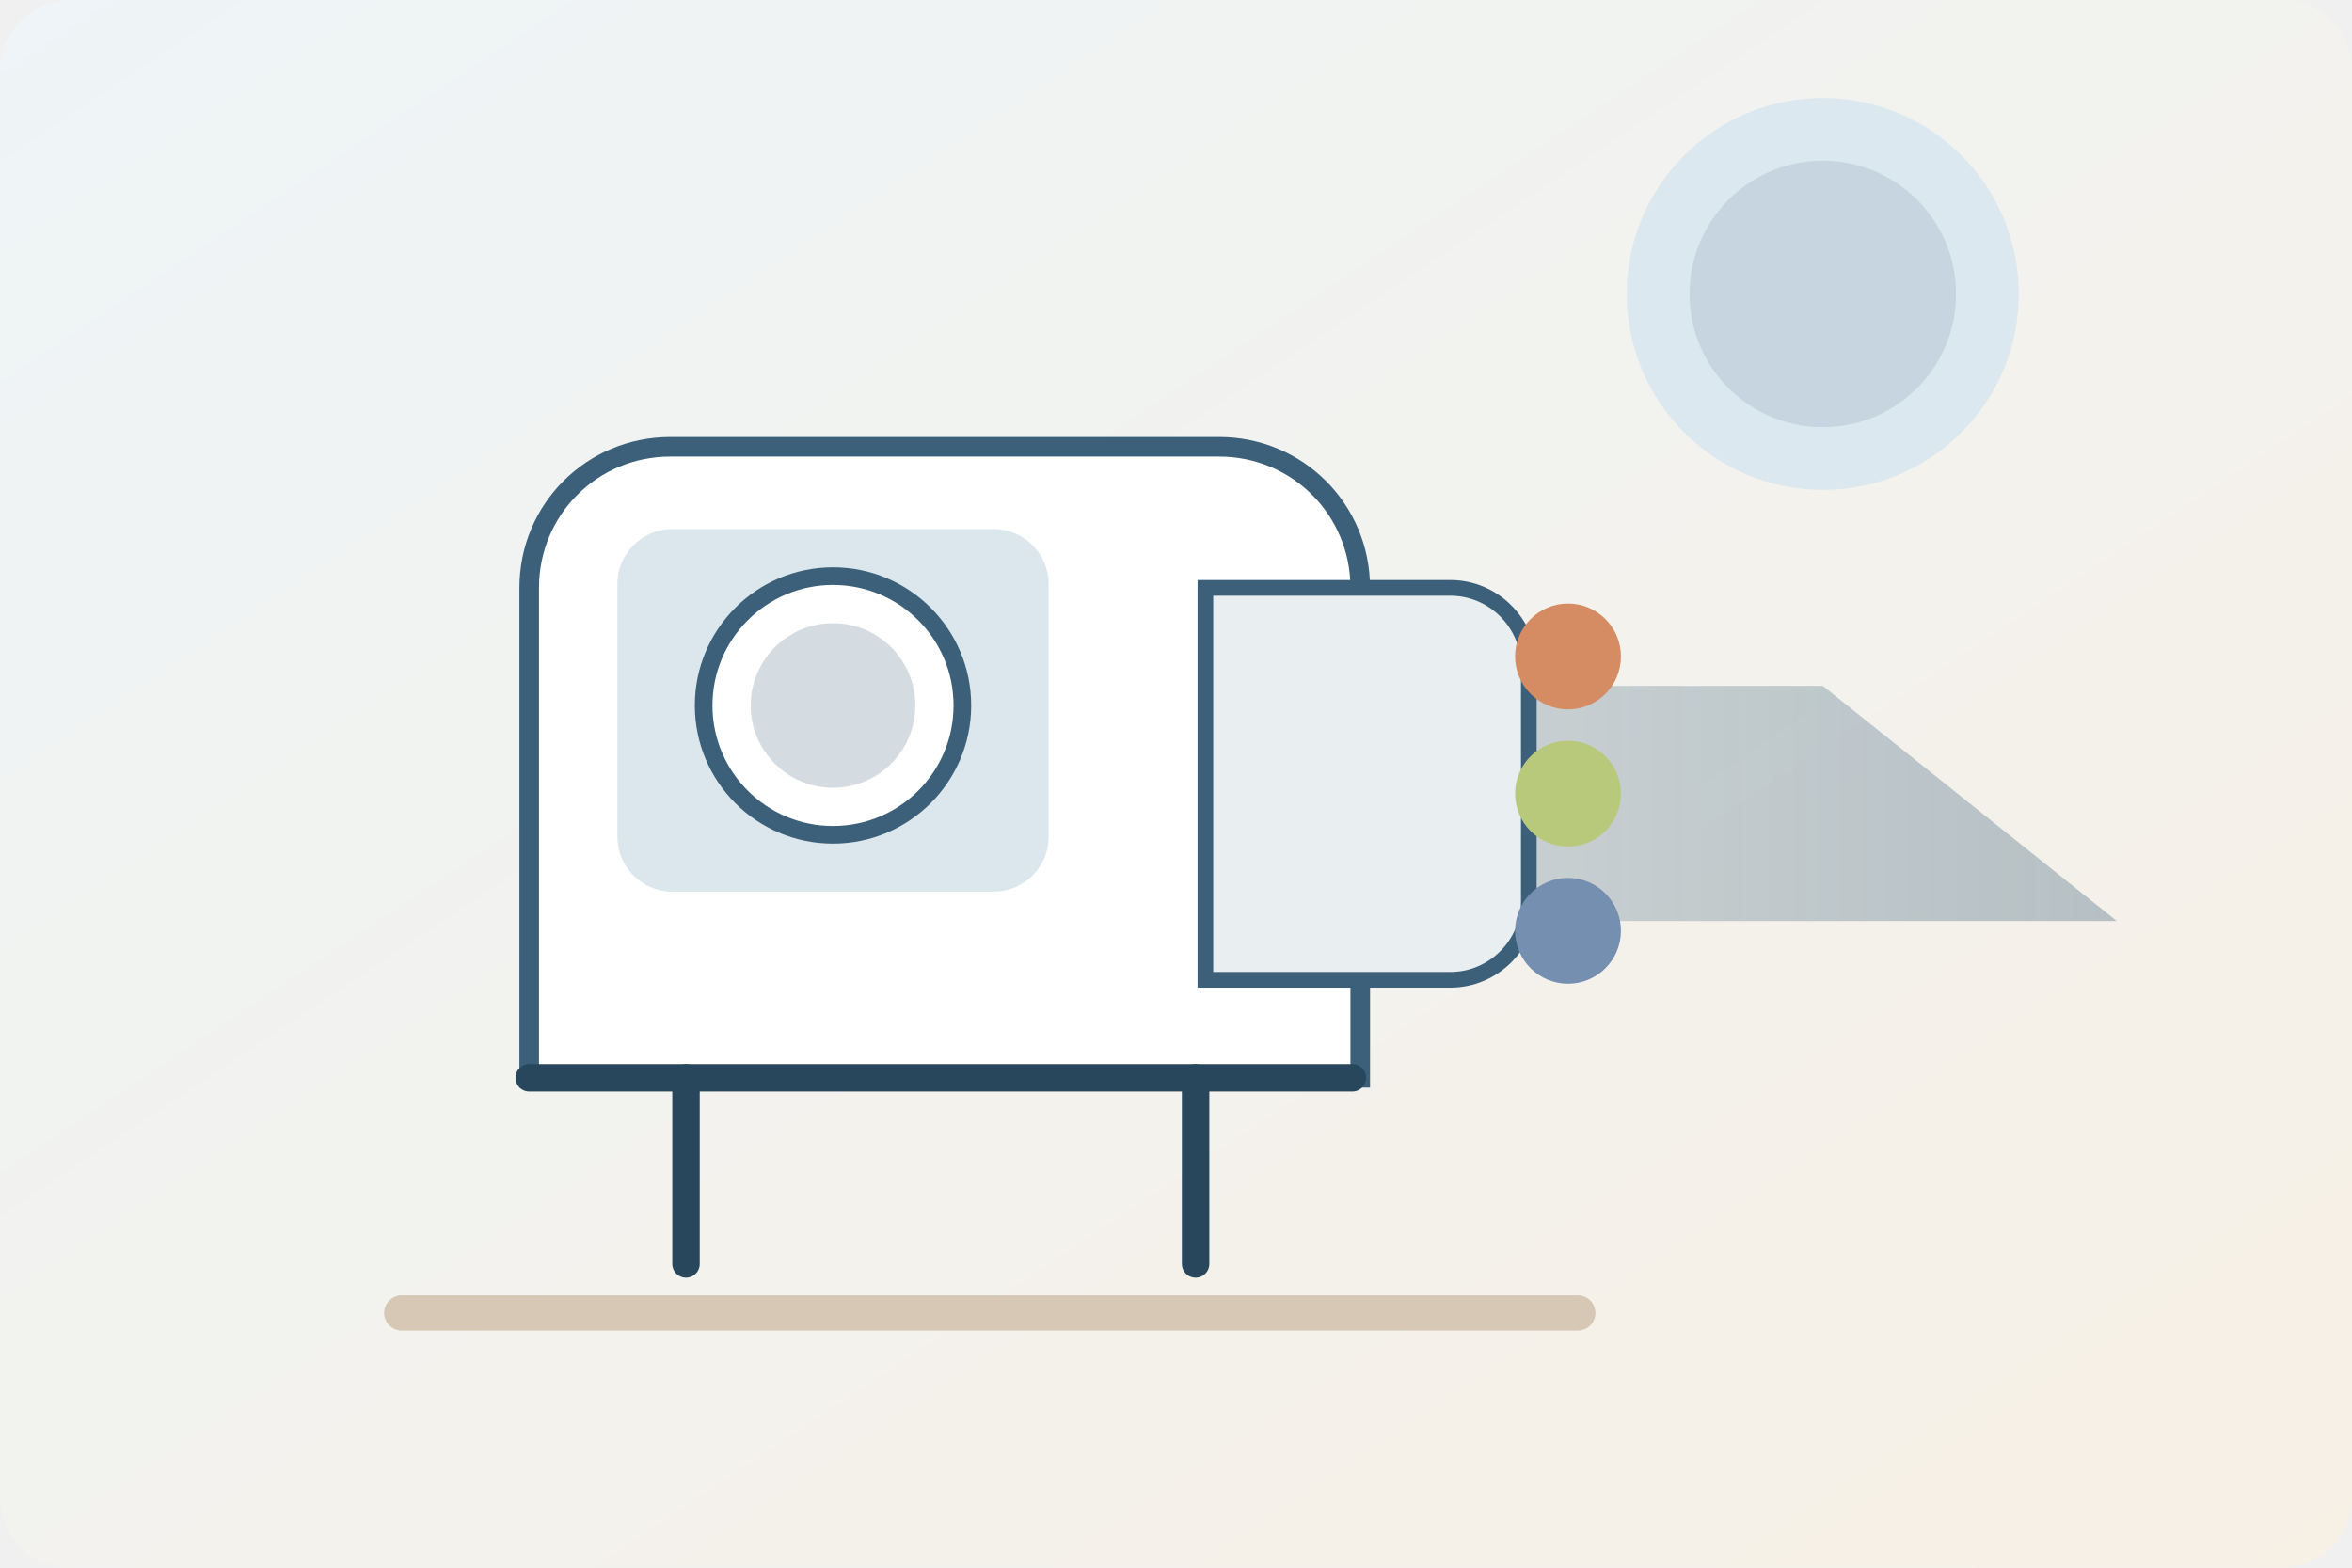
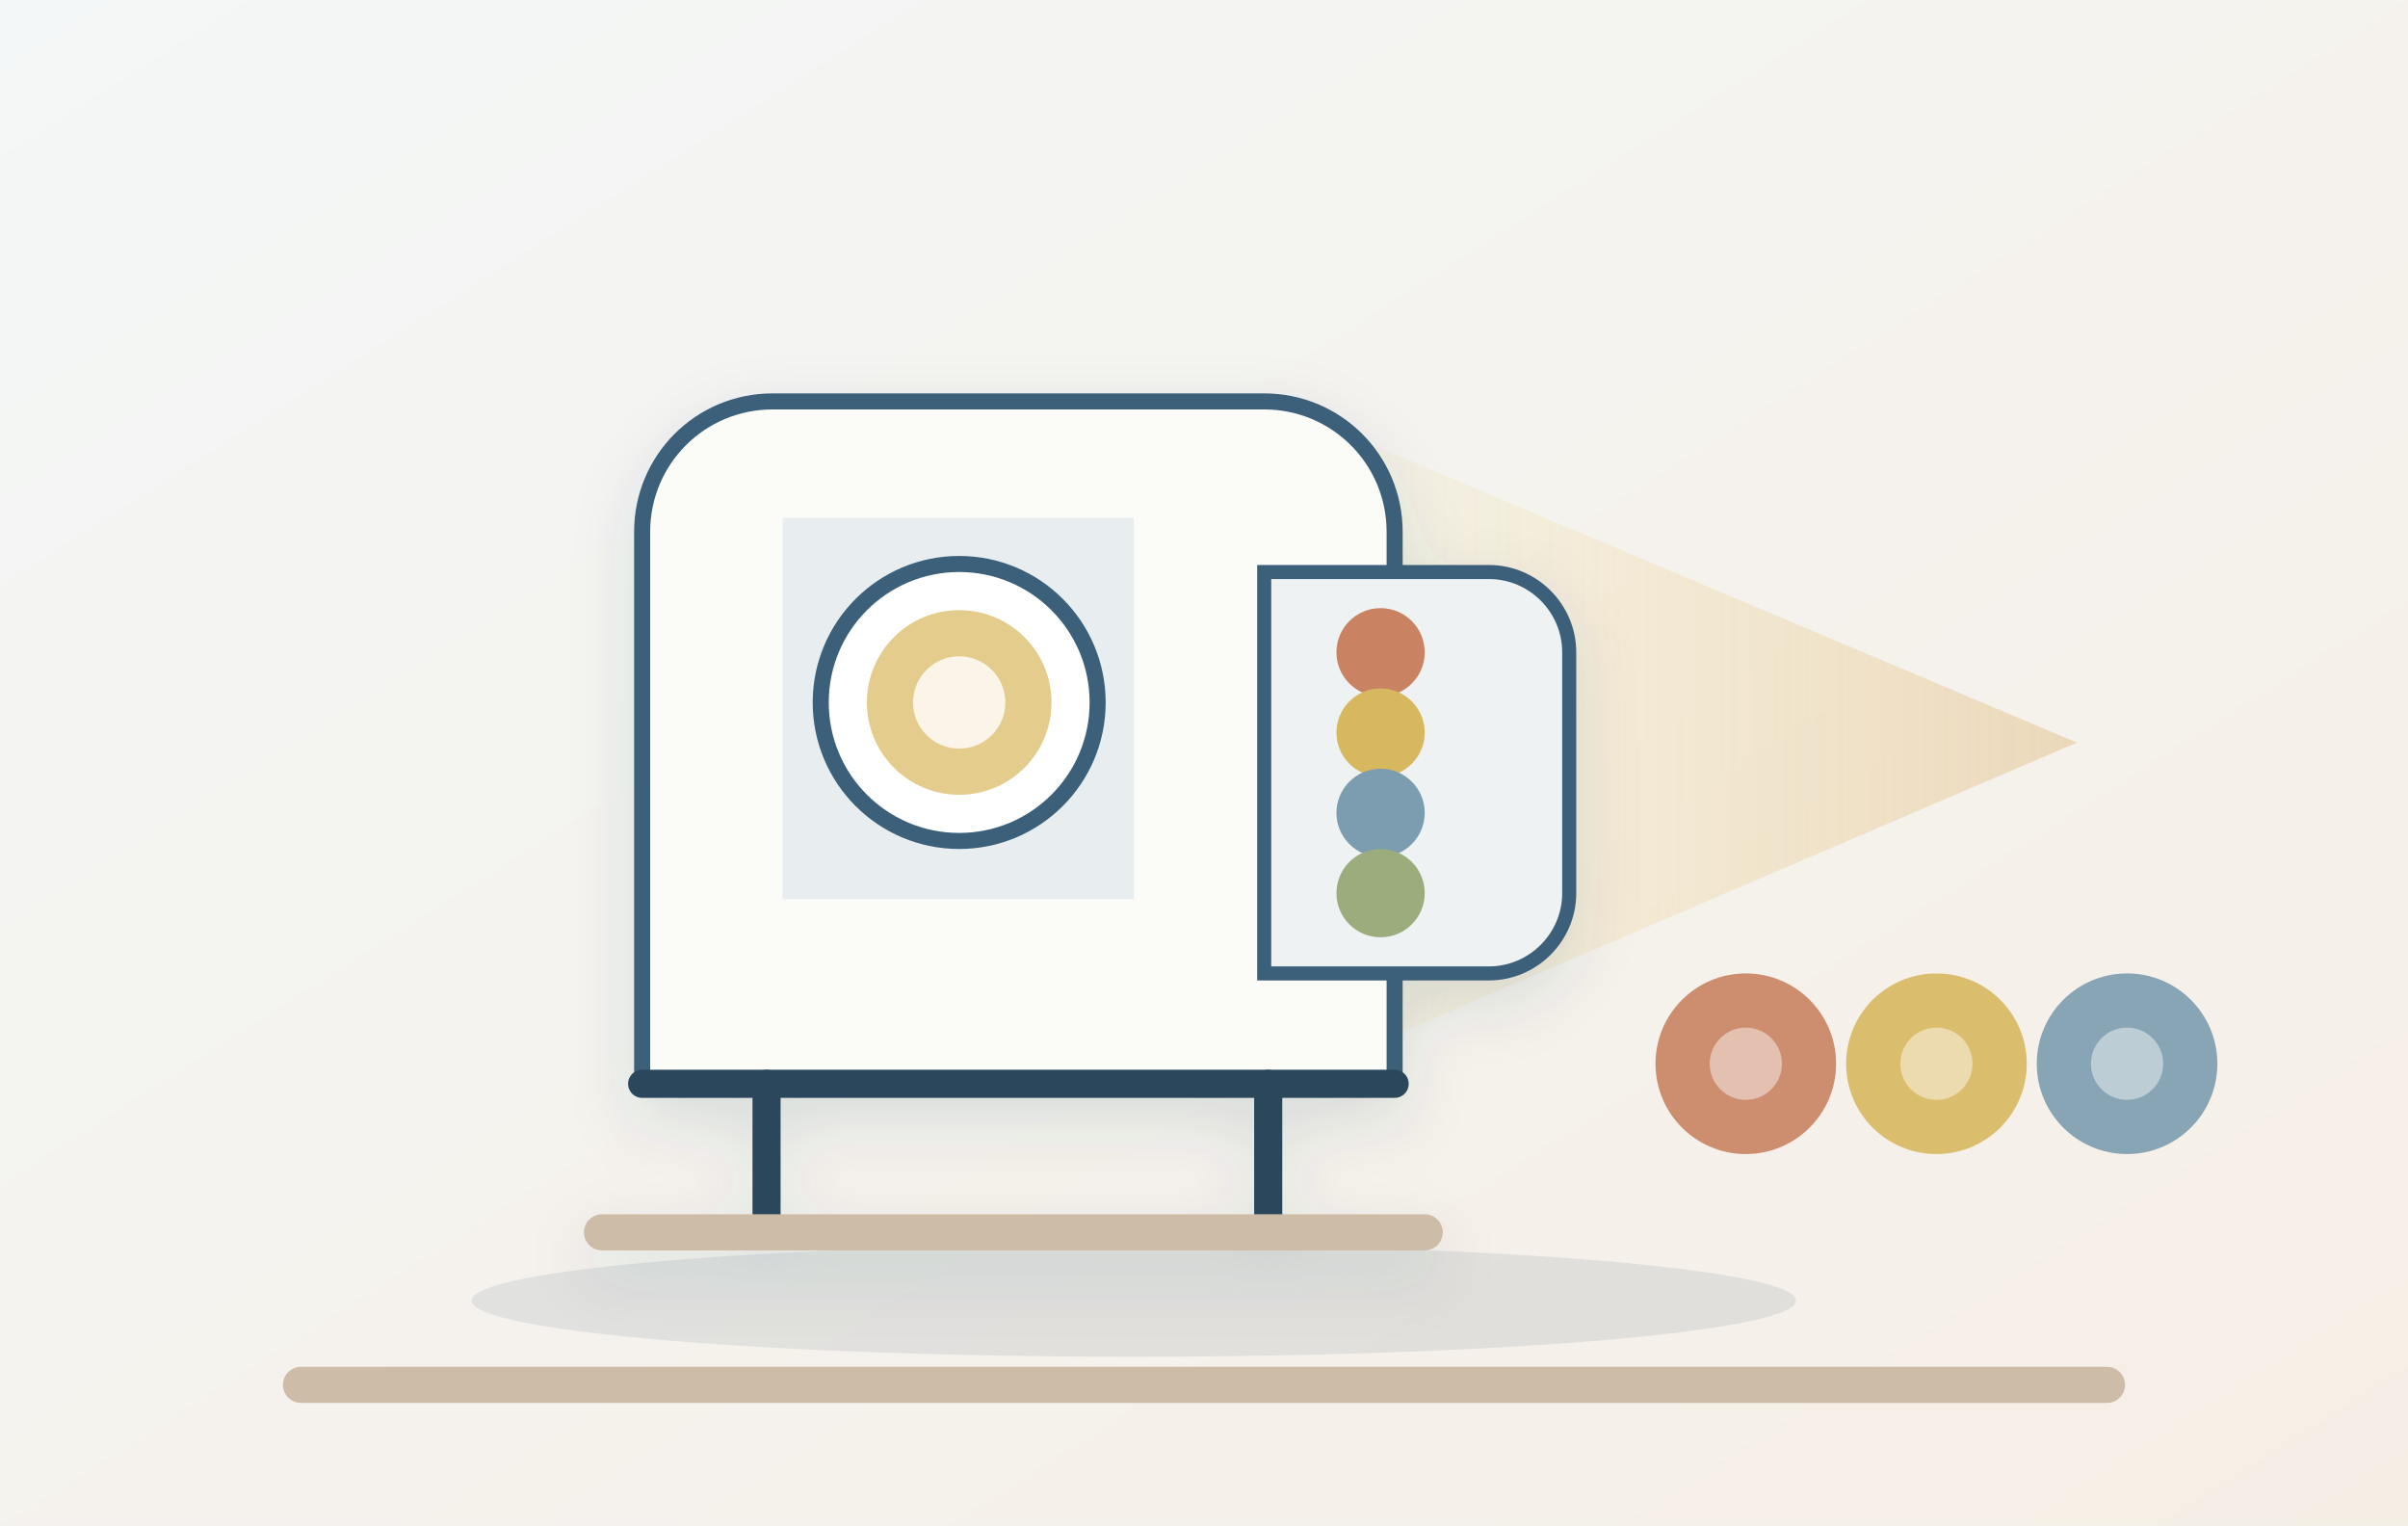
- <svg xmlns="http://www.w3.org/2000/svg" viewBox="0 0 1200 800" role="img" aria-labelledby="title desc">
+ <svg xmlns="http://www.w3.org/2000/svg" viewBox="0 0 1200 760" role="img" aria-labelledby="title desc">
  <defs>
-     <linearGradient id="bg" x1="0" y1="0" x2="1" y2="1">
-       <stop stop-color="#eef4f7" />
-       <stop offset="1" stop-color="#f7f0e5" />
+     <linearGradient id="paper" x1="0" y1="0" x2="1" y2="1">
+       <stop stop-color="#f4f7f7" />
+       <stop offset="1" stop-color="#f5eee5" />
    </linearGradient>
    <linearGradient id="beam" x1="0" y1="0" x2="1" y2="0">
-       <stop stop-color="#3c607a" stop-opacity=".08" />
-       <stop offset="1" stop-color="#3c607a" stop-opacity=".34" />
+       <stop stop-color="#f2d26b" stop-opacity=".08" />
+       <stop offset="1" stop-color="#d9a85e" stop-opacity=".34" />
    </linearGradient>
+     <filter id="shadow" x="-30%" y="-30%" width="160%" height="160%">
+       <feDropShadow dx="0" dy="12" stdDeviation="16" flood-color="#29475c" flood-opacity=".12" />
+     </filter>
  </defs>
-   <rect width="1200" height="800" rx="36" fill="url(#bg)" />
-   <circle cx="930" cy="150" r="100" fill="#dce8ef" />
-   <circle cx="930" cy="150" r="68" fill="#3c607a" opacity=".14" />
-   <path d="M300 350H930L1080 470H300Z" fill="url(#beam)" />
-   <path d="M270 300c0-40 32-72 72-72h280c40 0 72 32 72 72v250H270Z" fill="#fff" stroke="#3c607a" stroke-width="10" />
-   <rect x="315" y="270" width="220" height="185" rx="28" fill="#dbe7ed" />
-   <circle cx="425" cy="360" r="66" fill="#fff" stroke="#3c607a" stroke-width="9" />
-   <circle cx="425" cy="360" r="42" fill="#3c607a" opacity=".22" />
-   <path d="M615 300h125c22 0 40 18 40 40v120c0 22-18 40-40 40H615Z" fill="#e9eef1" stroke="#3c607a" stroke-width="8" />
-   <circle cx="800" cy="335" r="27" fill="#d58c62" />
-   <circle cx="800" cy="405" r="27" fill="#b9c97c" />
-   <circle cx="800" cy="475" r="27" fill="#758fb0" />
-   <path d="M270 550h420" stroke="#29475c" stroke-width="14" stroke-linecap="round" />
-   <path d="M350 550v95M610 550v95" stroke="#29475c" stroke-width="14" stroke-linecap="round" />
-   <path d="M205 670h600" stroke="#d7c8b5" stroke-width="18" stroke-linecap="round" />
+   <rect width="1200" height="760" fill="url(#paper)" />
+   <path d="M680 220L1035 370L685 520Z" fill="url(#beam)" />
+   <ellipse cx="565" cy="648" rx="330" ry="28" fill="#29475c" opacity=".10" />
+   <g filter="url(#shadow)">
+     <path d="M320 540V265c0-36 29-65 65-65h245c36 0 65 29 65 65v275Z" fill="#fbfbf8" stroke="#3c607a" stroke-width="8" />
+     <path d="M390 258h175v190H390z" fill="#e8eef0" />
+     <circle cx="478" cy="350" r="69" fill="#fff" stroke="#3c607a" stroke-width="8" />
+     <circle cx="478" cy="350" r="46" fill="#d9b95f" opacity=".72" />
+     <circle cx="478" cy="350" r="23" fill="#fff" opacity=".8" />
+     <path d="M630 285h112c22 0 40 18 40 40v120c0 22-18 40-40 40H630Z" fill="#eef2f3" stroke="#3c607a" stroke-width="7" />
+     <circle cx="688" cy="325" r="22" fill="#c98262" />
+     <circle cx="688" cy="365" r="22" fill="#d8b85f" />
+     <circle cx="688" cy="405" r="22" fill="#7c9caf" />
+     <circle cx="688" cy="445" r="22" fill="#9cad7d" />
+     <path d="M320 540h375" stroke="#29475c" stroke-width="14" stroke-linecap="round" />
+     <path d="M382 540v72M632 540v72" stroke="#29475c" stroke-width="14" stroke-linecap="round" />
+     <path d="M300 614h410" stroke="#cdbca7" stroke-width="18" stroke-linecap="round" />
+   </g>
+   <g opacity=".9">
+     <circle cx="870" cy="530" r="45" fill="#c98262" />
+     <circle cx="965" cy="530" r="45" fill="#d8b85f" />
+     <circle cx="1060" cy="530" r="45" fill="#7c9caf" />
+     <circle cx="870" cy="530" r="18" fill="#fff" opacity=".45" />
+     <circle cx="965" cy="530" r="18" fill="#fff" opacity=".45" />
+     <circle cx="1060" cy="530" r="18" fill="#fff" opacity=".45" />
+   </g>
+   <path d="M150 690h900" stroke="#cdbca7" stroke-width="18" stroke-linecap="round" />
</svg>
